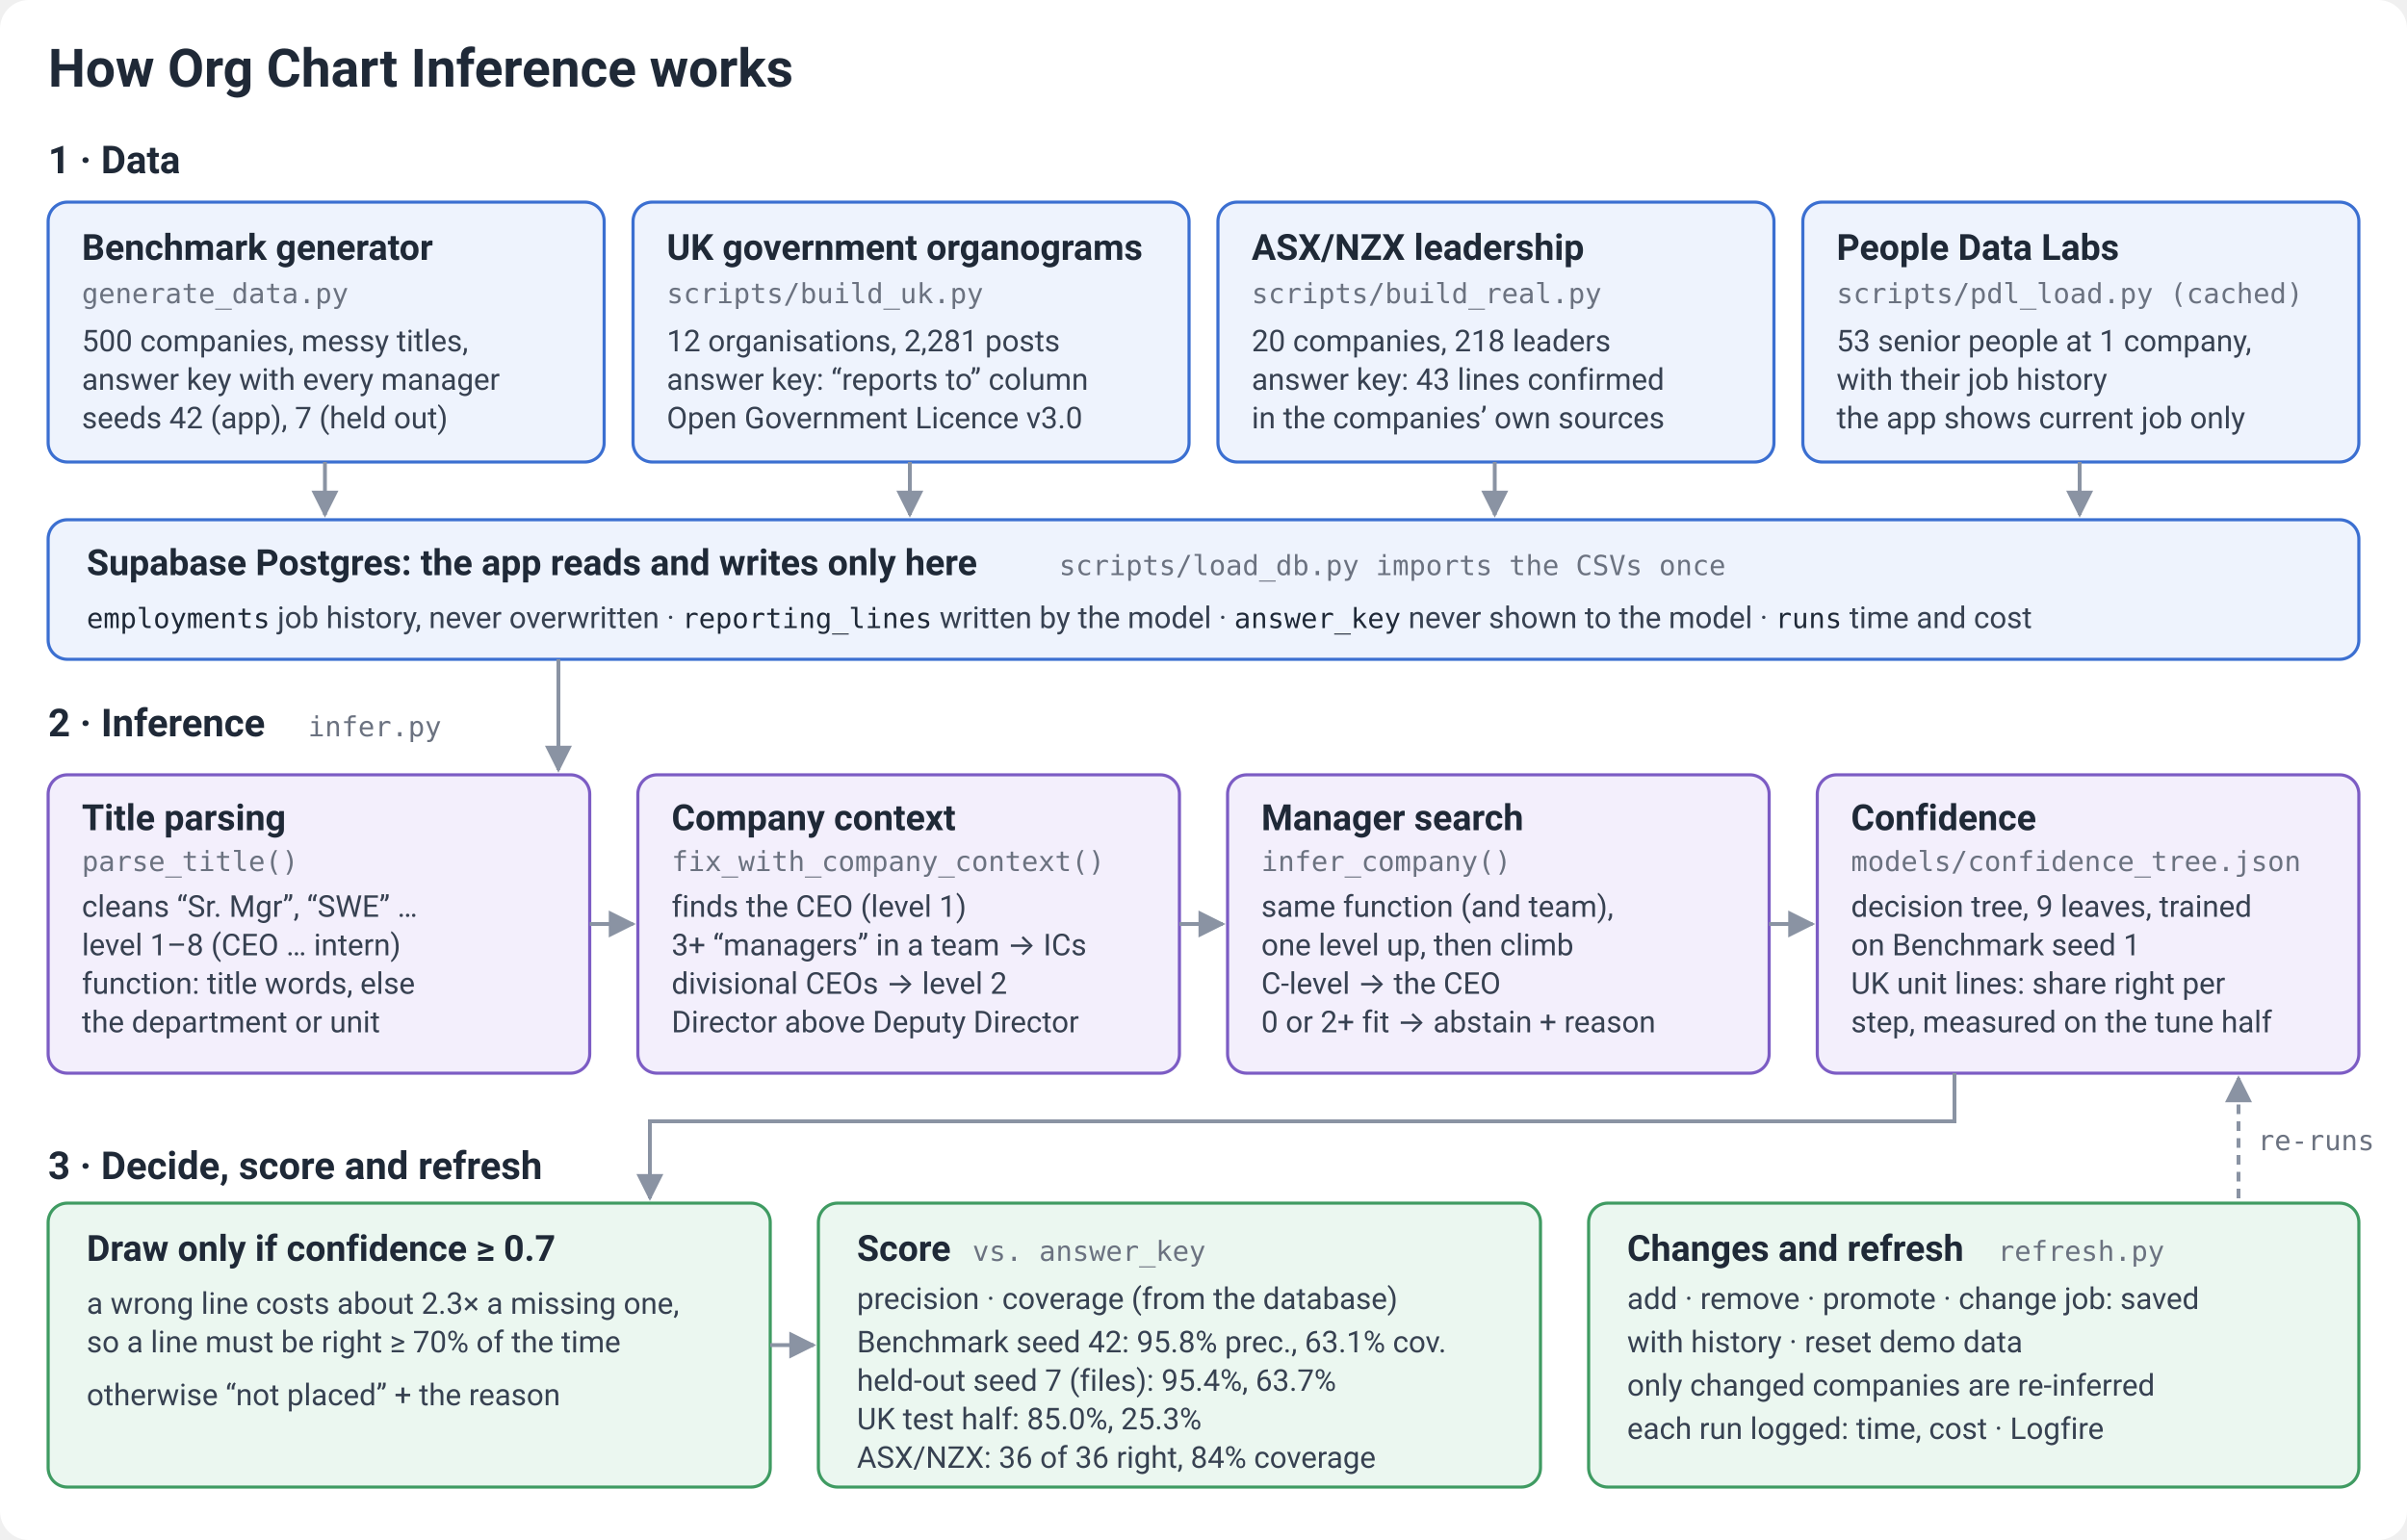
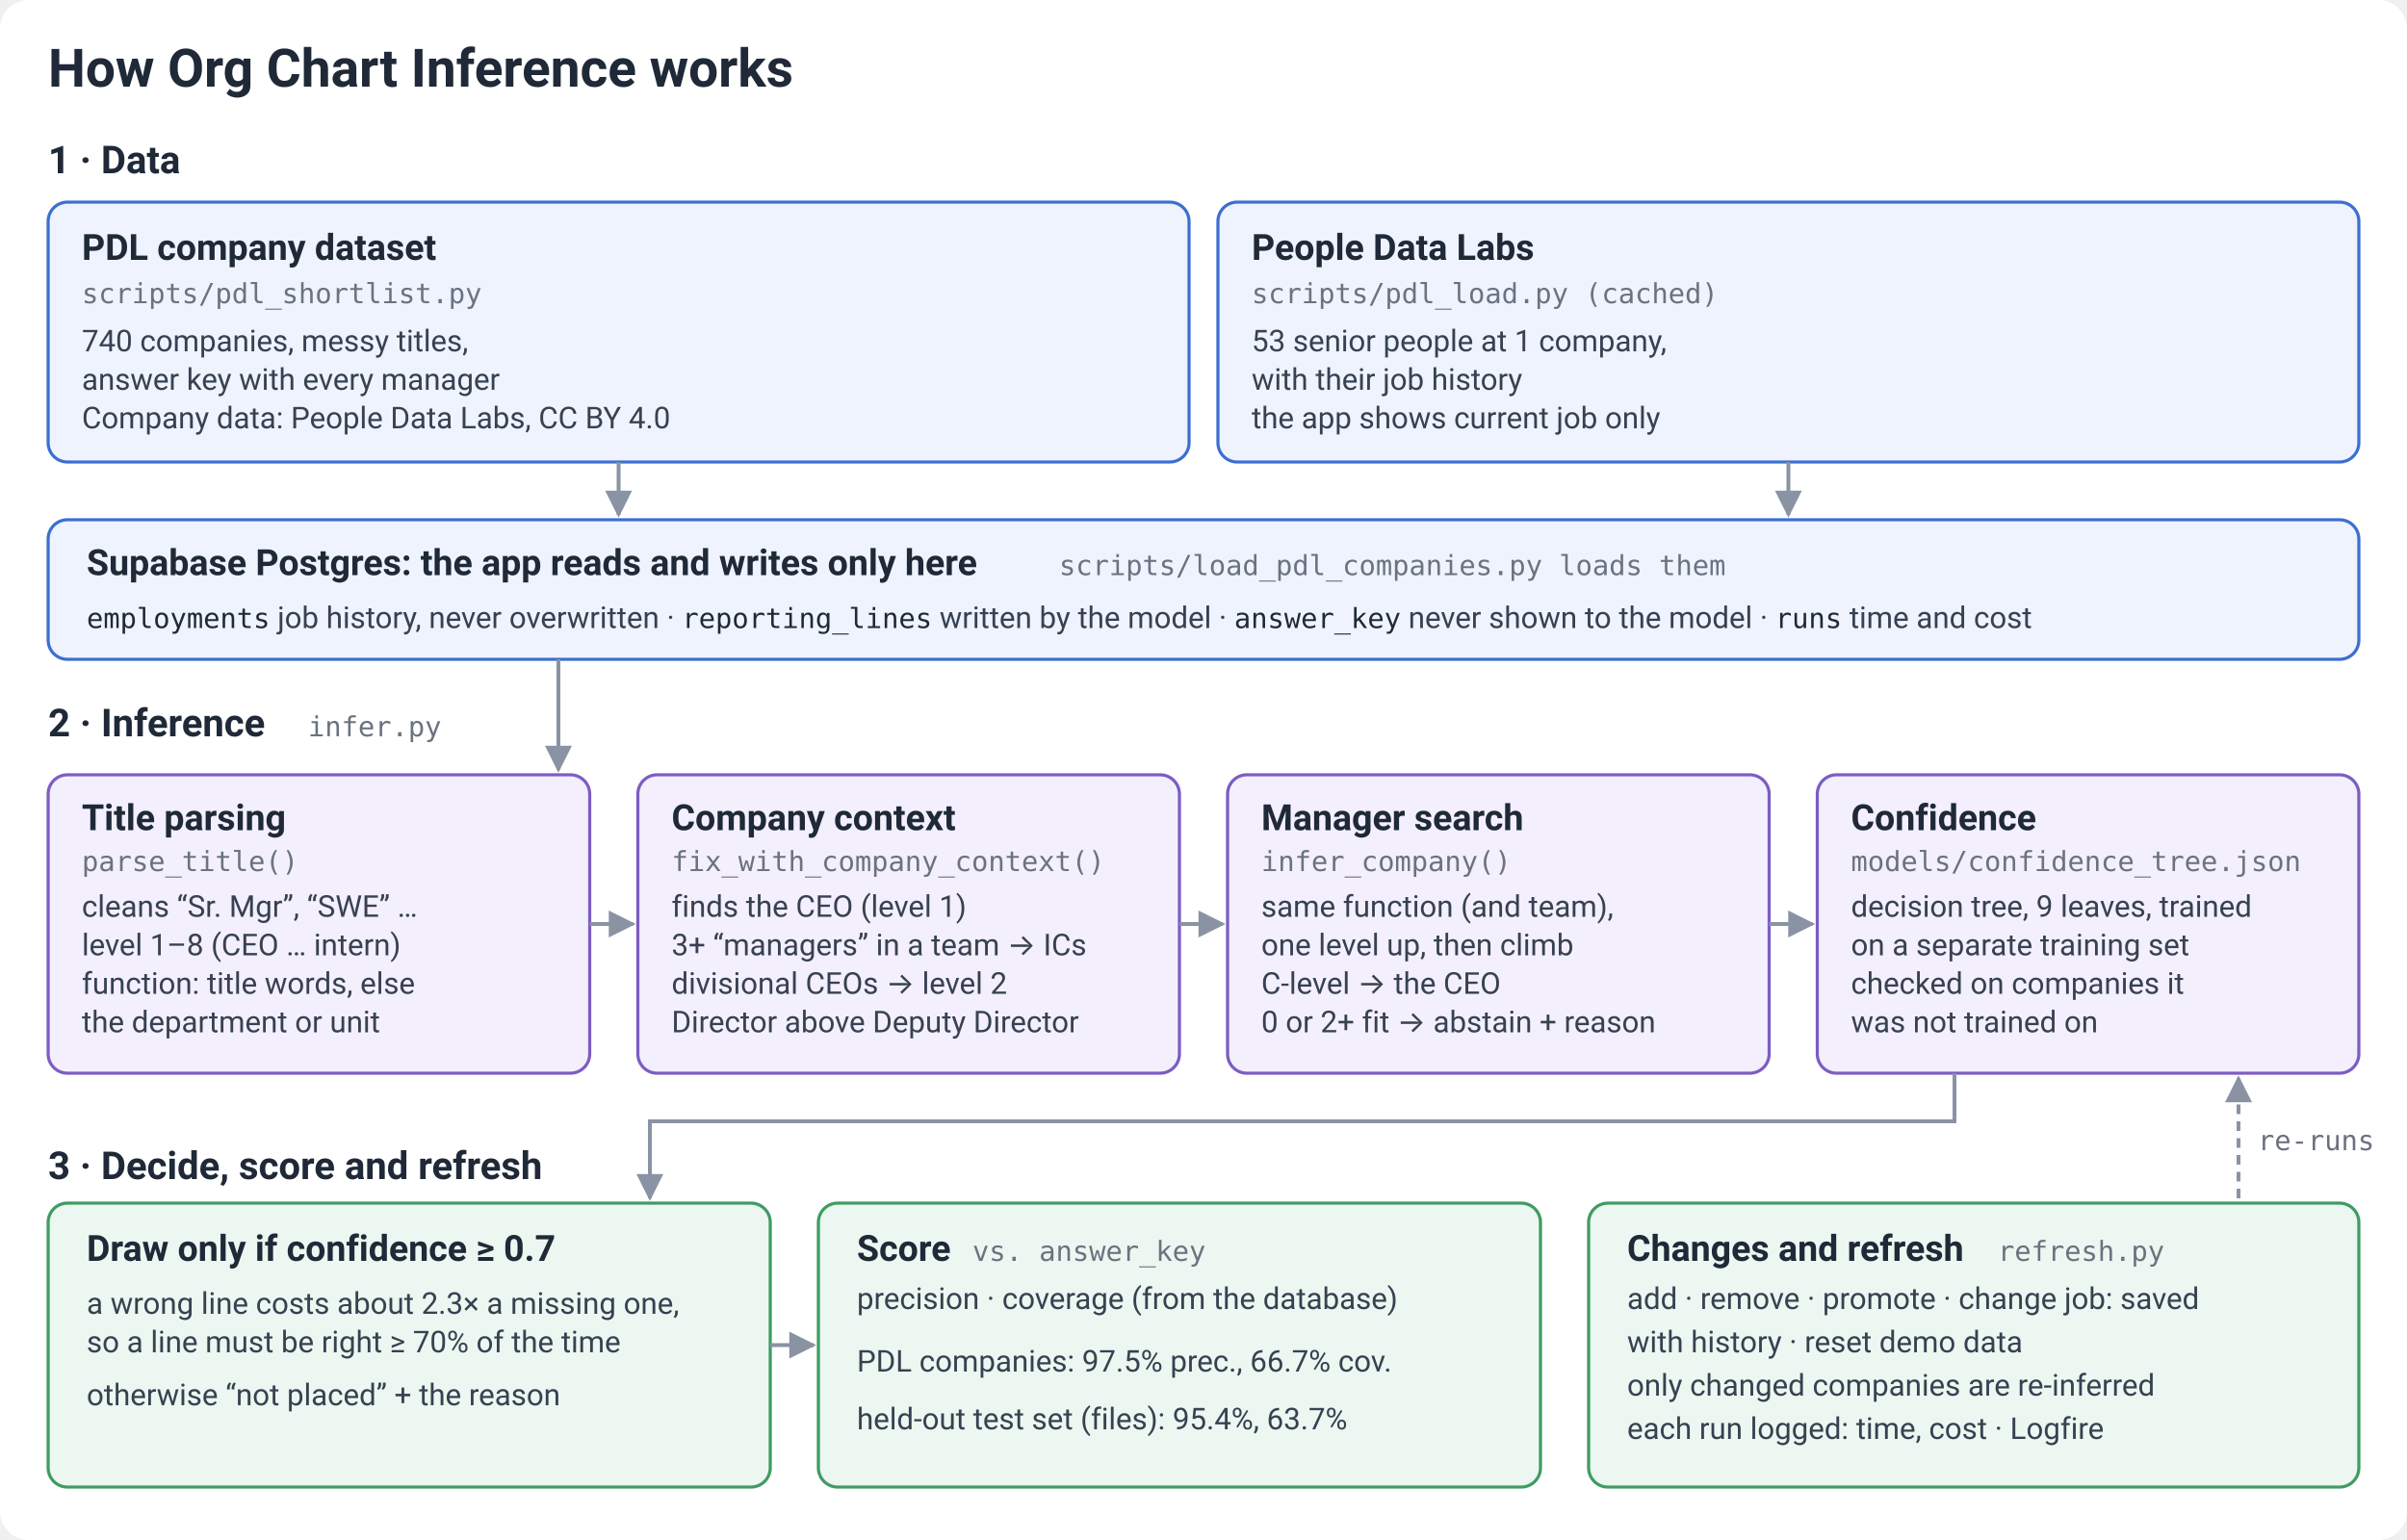
<svg xmlns="http://www.w3.org/2000/svg" viewBox="0 0 1000 640" width="1000" height="640" role="img" aria-labelledby="t">
  <defs>
    <marker id="a" viewBox="0 0 10 10" refX="9" refY="5" markerWidth="7" markerHeight="7" orient="auto-start-reverse">
      <path d="M0 0 L10 5 L0 10 z" fill="#8a93a3" />
    </marker>
    <style>
      text { font-family: "Source Sans Pro", -apple-system, "Segoe UI", Roboto, sans-serif;
             fill: #1f2937; }
      .h  { font-size: 22px; font-weight: 700; }
      .s  { font-size: 16px; font-weight: 700; }
      .b  { font-size: 15px; font-weight: 700; }
      .t  { font-size: 12.5px; fill: #374151; }
      .m  { font-family: Consolas, "SFMono-Regular", Menlo, monospace; font-size: 11.5px;
            fill: #6b7280; }
      .mi { font-family: Consolas, "SFMono-Regular", Menlo, monospace; font-size: 11.5px;
            fill: #1f2937; }
      .blue   { fill: #eef3fd; stroke: #3b6fd1; }
      .purple { fill: #f3effc; stroke: #7c5cc4; }
      .green  { fill: #ebf7f0; stroke: #3f9b62; }
      rect.box { stroke-width: 1.3; }
      .ar { stroke: #8a93a3; stroke-width: 1.6; fill: none; marker-end: url(#a); }
    </style>
  </defs>
  <rect width="1000" height="640" rx="12" fill="#ffffff" />
  <text class="h" x="20" y="36">How Org Chart Inference works</text>
  <text class="s" x="20" y="72">1 · Data</text>
-   <rect class="box blue" x="20" y="84" width="231" height="108" rx="8" />
-   <text class="b" x="34" y="108">Benchmark generator</text>
-   <text class="m" x="34" y="126">generate_data.py</text>
-   <text class="t" x="34" y="146">500 companies, messy titles,</text>
+   <rect class="box blue" x="20" y="84" width="474" height="108" rx="8" />
+   <text class="b" x="34" y="108">PDL company dataset</text>
+   <text class="m" x="34" y="126">scripts/pdl_shortlist.py</text>
+   <text class="t" x="34" y="146">740 companies, messy titles,</text>
  <text class="t" x="34" y="162">answer key with every manager</text>
-   <text class="t" x="34" y="178">seeds 42 (app), 7 (held out)</text>
-   <rect class="box blue" x="263" y="84" width="231" height="108" rx="8" />
-   <text class="b" x="277" y="108">UK government organograms</text>
-   <text class="m" x="277" y="126">scripts/build_uk.py</text>
-   <text class="t" x="277" y="146">12 organisations, 2,281 posts</text>
-   <text class="t" x="277" y="162">answer key: “reports to” column</text>
-   <text class="t" x="277" y="178">Open Government Licence v3.0</text>
-   <rect class="box blue" x="506" y="84" width="231" height="108" rx="8" />
-   <text class="b" x="520" y="108">ASX/NZX leadership</text>
-   <text class="m" x="520" y="126">scripts/build_real.py</text>
-   <text class="t" x="520" y="146">20 companies, 218 leaders</text>
-   <text class="t" x="520" y="162">answer key: 43 lines confirmed</text>
-   <text class="t" x="520" y="178">in the companies’ own sources</text>
-   <rect class="box blue" x="749" y="84" width="231" height="108" rx="8" />
-   <text class="b" x="763" y="108">People Data Labs</text>
-   <text class="m" x="763" y="126">scripts/pdl_load.py (cached)</text>
-   <text class="t" x="763" y="146">53 senior people at 1 company,</text>
-   <text class="t" x="763" y="162">with their job history</text>
-   <text class="t" x="763" y="178">the app shows current job only</text>
-   <path class="ar" d="M135 192 V214" />
-   <path class="ar" d="M378 192 V214" />
-   <path class="ar" d="M621 192 V214" />
-   <path class="ar" d="M864 192 V214" />
+   <text class="t" x="34" y="178">Company data: People Data Labs, CC BY 4.0</text>
+   <rect class="box blue" x="506" y="84" width="474" height="108" rx="8" />
+   <text class="b" x="520" y="108">People Data Labs</text>
+   <text class="m" x="520" y="126">scripts/pdl_load.py (cached)</text>
+   <text class="t" x="520" y="146">53 senior people at 1 company,</text>
+   <text class="t" x="520" y="162">with their job history</text>
+   <text class="t" x="520" y="178">the app shows current job only</text>
+   <path class="ar" d="M257 192 V214" />
+   <path class="ar" d="M743 192 V214" />
  <rect class="box blue" x="20" y="216" width="960" height="58" rx="8" />
  <text class="b" x="36" y="239">Supabase Postgres: the app reads and writes only here</text>
-   <text class="m" x="440" y="239">scripts/load_db.py imports the CSVs once</text>
+   <text class="m" x="440" y="239">scripts/load_pdl_companies.py loads them</text>
  <text class="t" x="36" y="261">
    <tspan class="mi">employments</tspan> job history, never overwritten  ·  <tspan class="mi">reporting_lines</tspan> written by the model  ·  <tspan class="mi">answer_key</tspan> never shown to the model  ·  <tspan class="mi">runs</tspan> time and cost</text>
  <path class="ar" d="M232 274 V320" />
  <text class="s" x="20" y="306">2 · Inference</text>
  <text class="m" x="128" y="306">infer.py</text>
  <rect class="box purple" x="20" y="322" width="225" height="124" rx="8" />
  <text class="b" x="34" y="345">Title parsing</text>
  <text class="m" x="34" y="362">parse_title()</text>
  <text class="t" x="34" y="381">cleans “Sr. Mgr”, “SWE” …</text>
  <text class="t" x="34" y="397">level 1–8 (CEO … intern)</text>
  <text class="t" x="34" y="413">function: title words, else</text>
  <text class="t" x="34" y="429">the department or unit</text>
  <rect class="box purple" x="265" y="322" width="225" height="124" rx="8" />
  <text class="b" x="279" y="345">Company context</text>
  <text class="m" x="279" y="362">fix_with_company_context()</text>
  <text class="t" x="279" y="381">finds the CEO (level 1)</text>
  <text class="t" x="279" y="397">3+ “managers” in a team → ICs</text>
  <text class="t" x="279" y="413">divisional CEOs → level 2</text>
  <text class="t" x="279" y="429">Director above Deputy Director</text>
  <rect class="box purple" x="510" y="322" width="225" height="124" rx="8" />
  <text class="b" x="524" y="345">Manager search</text>
  <text class="m" x="524" y="362">infer_company()</text>
  <text class="t" x="524" y="381">same function (and team),</text>
  <text class="t" x="524" y="397">one level up, then climb</text>
  <text class="t" x="524" y="413">C-level → the CEO</text>
  <text class="t" x="524" y="429">0 or 2+ fit → abstain + reason</text>
  <rect class="box purple" x="755" y="322" width="225" height="124" rx="8" />
  <text class="b" x="769" y="345">Confidence</text>
  <text class="m" x="769" y="362">models/confidence_tree.json</text>
  <text class="t" x="769" y="381">decision tree, 9 leaves, trained</text>
-   <text class="t" x="769" y="397">on Benchmark seed 1</text>
-   <text class="t" x="769" y="413">UK unit lines: share right per</text>
-   <text class="t" x="769" y="429">step, measured on the tune half</text>
+   <text class="t" x="769" y="397">on a separate training set</text>
+   <text class="t" x="769" y="413">checked on companies it</text>
+   <text class="t" x="769" y="429">was not trained on</text>
  <path class="ar" d="M245 384 H263" />
  <path class="ar" d="M490 384 H508" />
  <path class="ar" d="M735 384 H753" />
  <path class="ar" d="M812 446 V466 H270 V498" />
  <path class="ar" d="M930 498 V448" stroke-dasharray="4 3" />
  <text class="m" x="938" y="478">re-runs</text>
  <text class="s" x="20" y="490">3 · Decide, score and refresh</text>
  <rect class="box green" x="20" y="500" width="300" height="118" rx="8" />
  <text class="b" x="36" y="524">Draw only if confidence ≥ 0.7</text>
  <text class="t" x="36" y="546">a wrong line costs about 2.3× a missing one,</text>
  <text class="t" x="36" y="562">so a line must be right ≥ 70% of the time</text>
  <text class="t" x="36" y="584">otherwise “not placed” + the reason</text>
  <rect class="box green" x="340" y="500" width="300" height="118" rx="8" />
  <text class="b" x="356" y="524">Score</text>
  <text class="m" x="404" y="524">vs. answer_key</text>
  <text class="t" x="356" y="544">precision · coverage (from the database)</text>
-   <text class="t" x="356" y="562">Benchmark seed 42: 95.8% prec., 63.1% cov.</text>
-   <text class="t" x="356" y="578">held-out seed 7 (files): 95.4%, 63.7%</text>
-   <text class="t" x="356" y="594">UK test half: 85.0%, 25.3%</text>
-   <text class="t" x="356" y="610">ASX/NZX: 36 of 36 right, 84% coverage</text>
+   <text class="t" x="356" y="570">PDL companies: 97.5% prec., 66.7% cov.</text>
+   <text class="t" x="356" y="594">held-out test set (files): 95.4%, 63.7%</text>
  <rect class="box green" x="660" y="500" width="320" height="118" rx="8" />
  <text class="b" x="676" y="524">Changes and refresh</text>
  <text class="m" x="830" y="524">refresh.py</text>
  <text class="t" x="676" y="544">add · remove · promote · change job: saved</text>
  <text class="t" x="676" y="562">with history · reset demo data</text>
  <text class="t" x="676" y="580">only changed companies are re-inferred</text>
  <text class="t" x="676" y="598">each run logged: time, cost · Logfire</text>
  <path class="ar" d="M320 559 H338" />
</svg>
